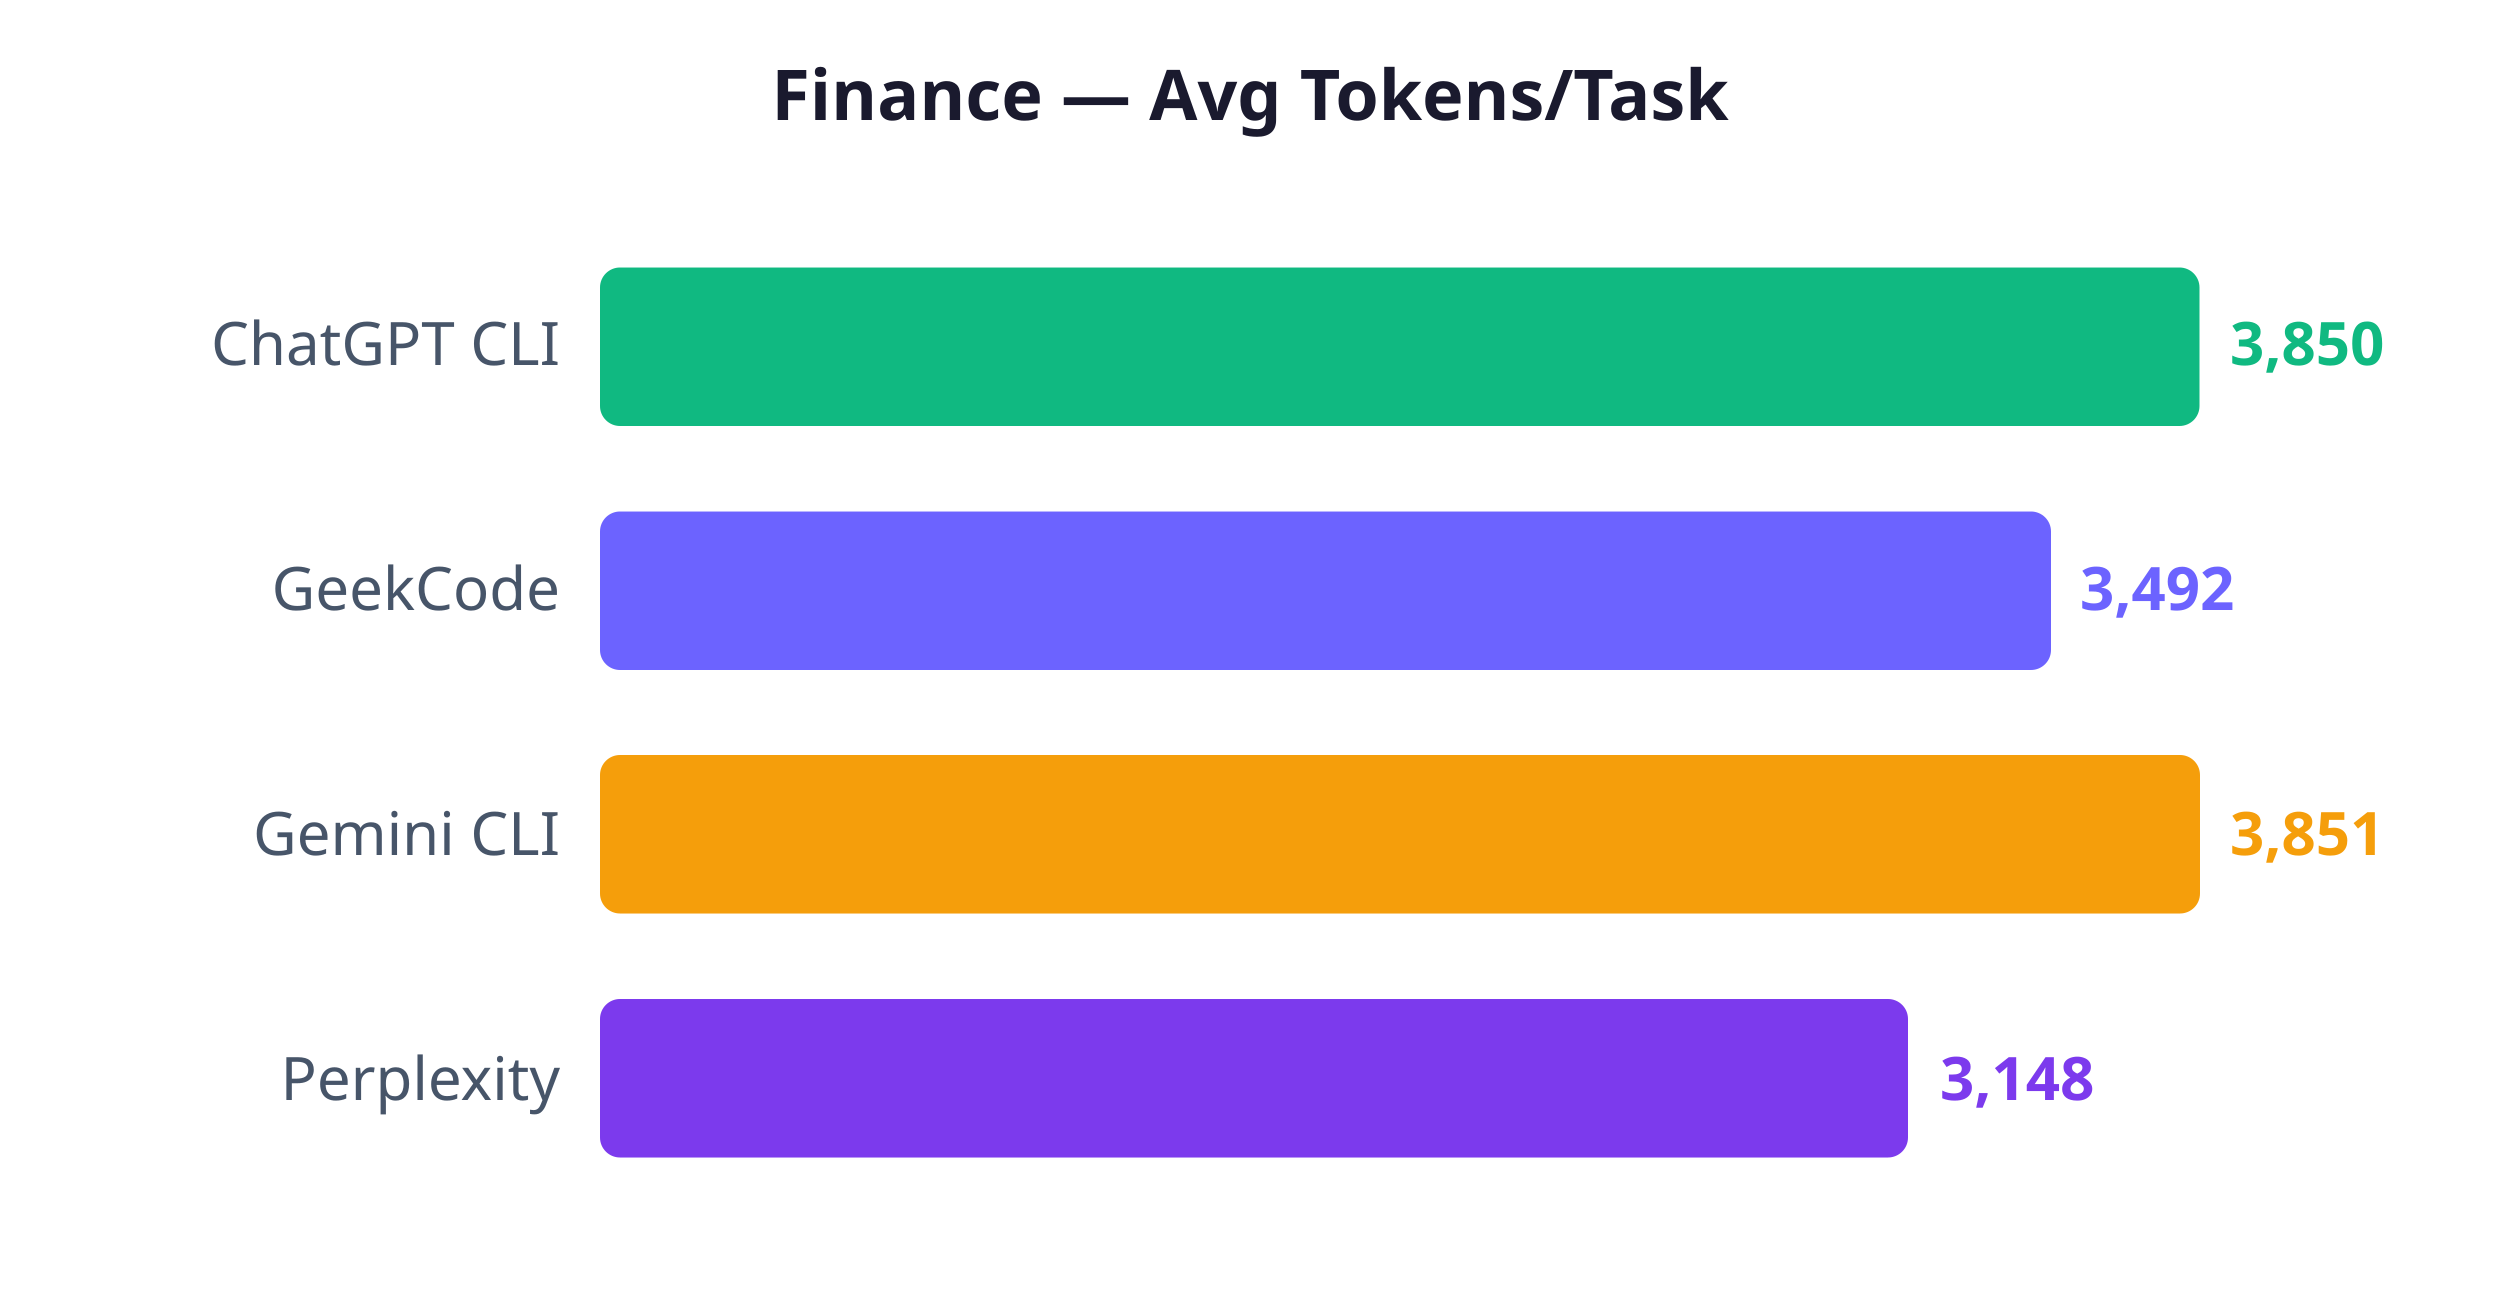
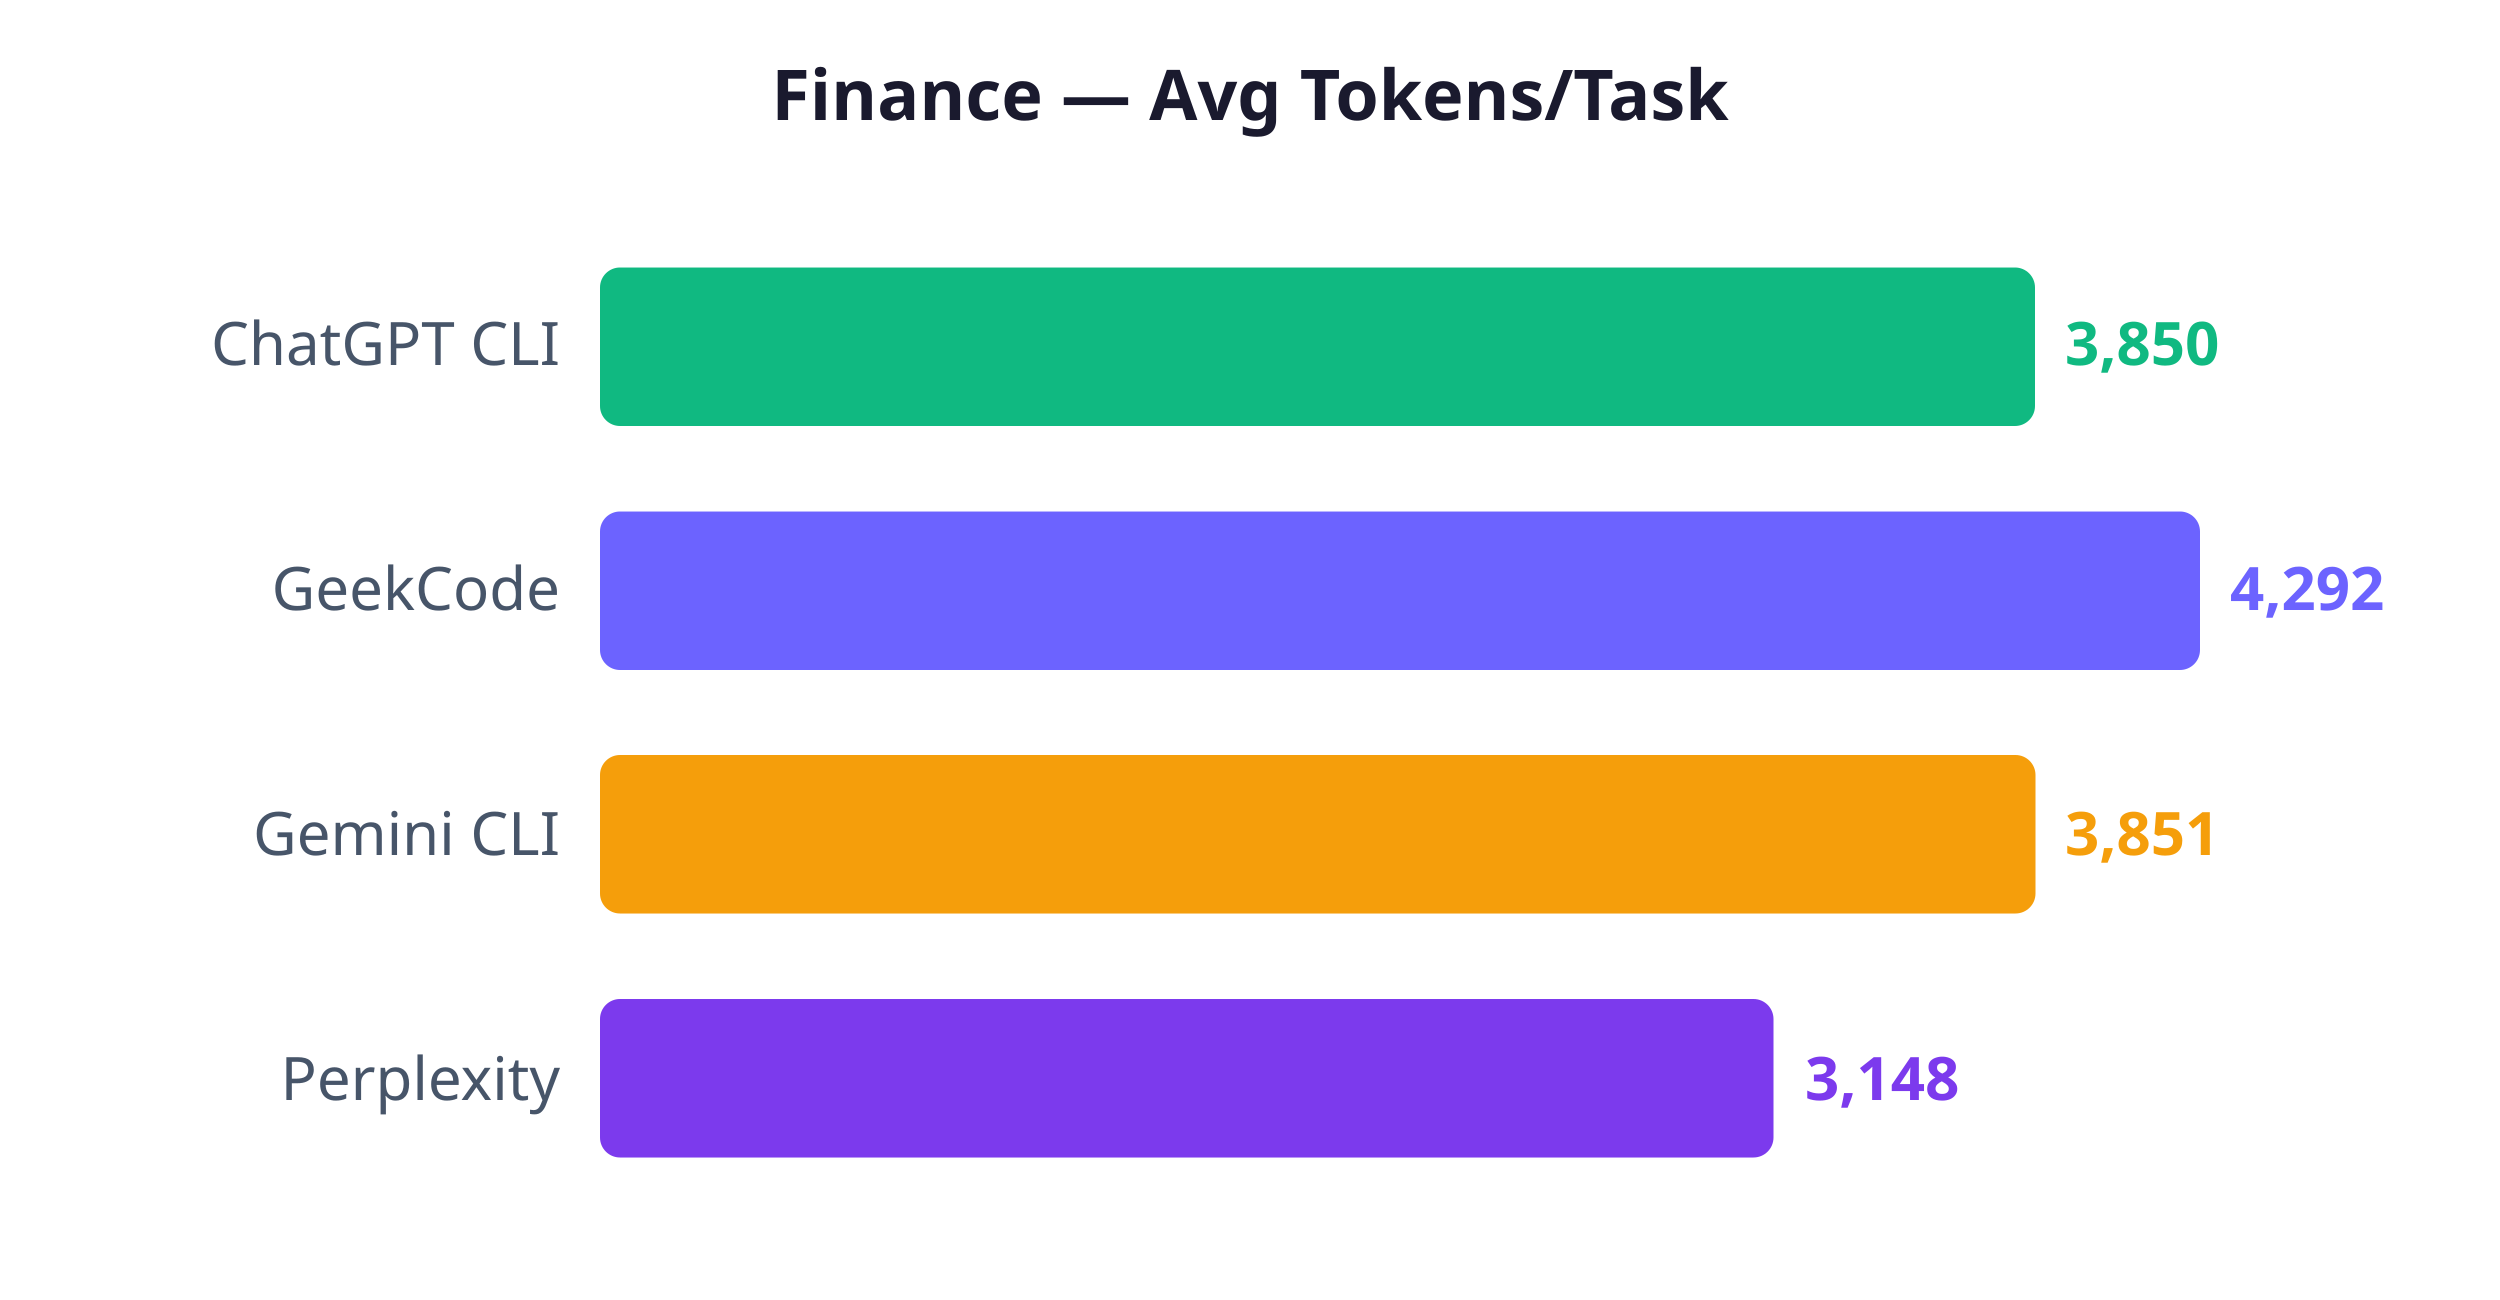
<svg xmlns="http://www.w3.org/2000/svg" viewBox="0 0 500 260" width="500" height="260" style="font-family:system-ui,sans-serif;background:#fff">
  <text x="250.0" y="24" text-anchor="middle" font-size="14" font-weight="bold" fill="#1a1a2e">Finance — Avg Tokens/Task</text>
  <text x="112" y="73" text-anchor="end" font-size="12" fill="#475569">ChatGPT CLI</text>
-   <rect x="120" y="53.5" width="319.9" height="31.7" rx="4" fill="#10B981" />
-   <text x="446" y="73" font-size="12" font-weight="bold" fill="#10B981">3,850</text>
+   <rect x="120" y="53.5" width="287.0" height="31.7" rx="4" fill="#10B981" />
+   <text x="413" y="73" font-size="12" font-weight="bold" fill="#10B981">3,850</text>
  <text x="112" y="122" text-anchor="end" font-size="12" fill="#475569">GeekCode</text>
-   <rect x="120" y="102.3" width="290.2" height="31.7" rx="4" fill="#6C63FF" />
-   <text x="416" y="122" font-size="12" font-weight="bold" fill="#6C63FF">3,492</text>
+   <rect x="120" y="102.3" width="320.0" height="31.7" rx="4" fill="#6C63FF" />
+   <text x="446" y="122" font-size="12" font-weight="bold" fill="#6C63FF">4,292</text>
  <text x="112" y="171" text-anchor="end" font-size="12" fill="#475569">Gemini CLI</text>
-   <rect x="120" y="151.0" width="320.0" height="31.7" rx="4" fill="#F59E0B" />
-   <text x="446" y="171" font-size="12" font-weight="bold" fill="#F59E0B">3,851</text>
+   <rect x="120" y="151.0" width="287.1" height="31.7" rx="4" fill="#F59E0B" />
+   <text x="413" y="171" font-size="12" font-weight="bold" fill="#F59E0B">3,851</text>
  <text x="112" y="220" text-anchor="end" font-size="12" fill="#475569">Perplexity</text>
-   <rect x="120" y="199.8" width="261.6" height="31.7" rx="4" fill="#7C3AED" />
-   <text x="388" y="220" font-size="12" font-weight="bold" fill="#7C3AED">3,148</text>
+   <rect x="120" y="199.8" width="234.7" height="31.7" rx="4" fill="#7C3AED" />
+   <text x="361" y="220" font-size="12" font-weight="bold" fill="#7C3AED">3,148</text>
</svg>
